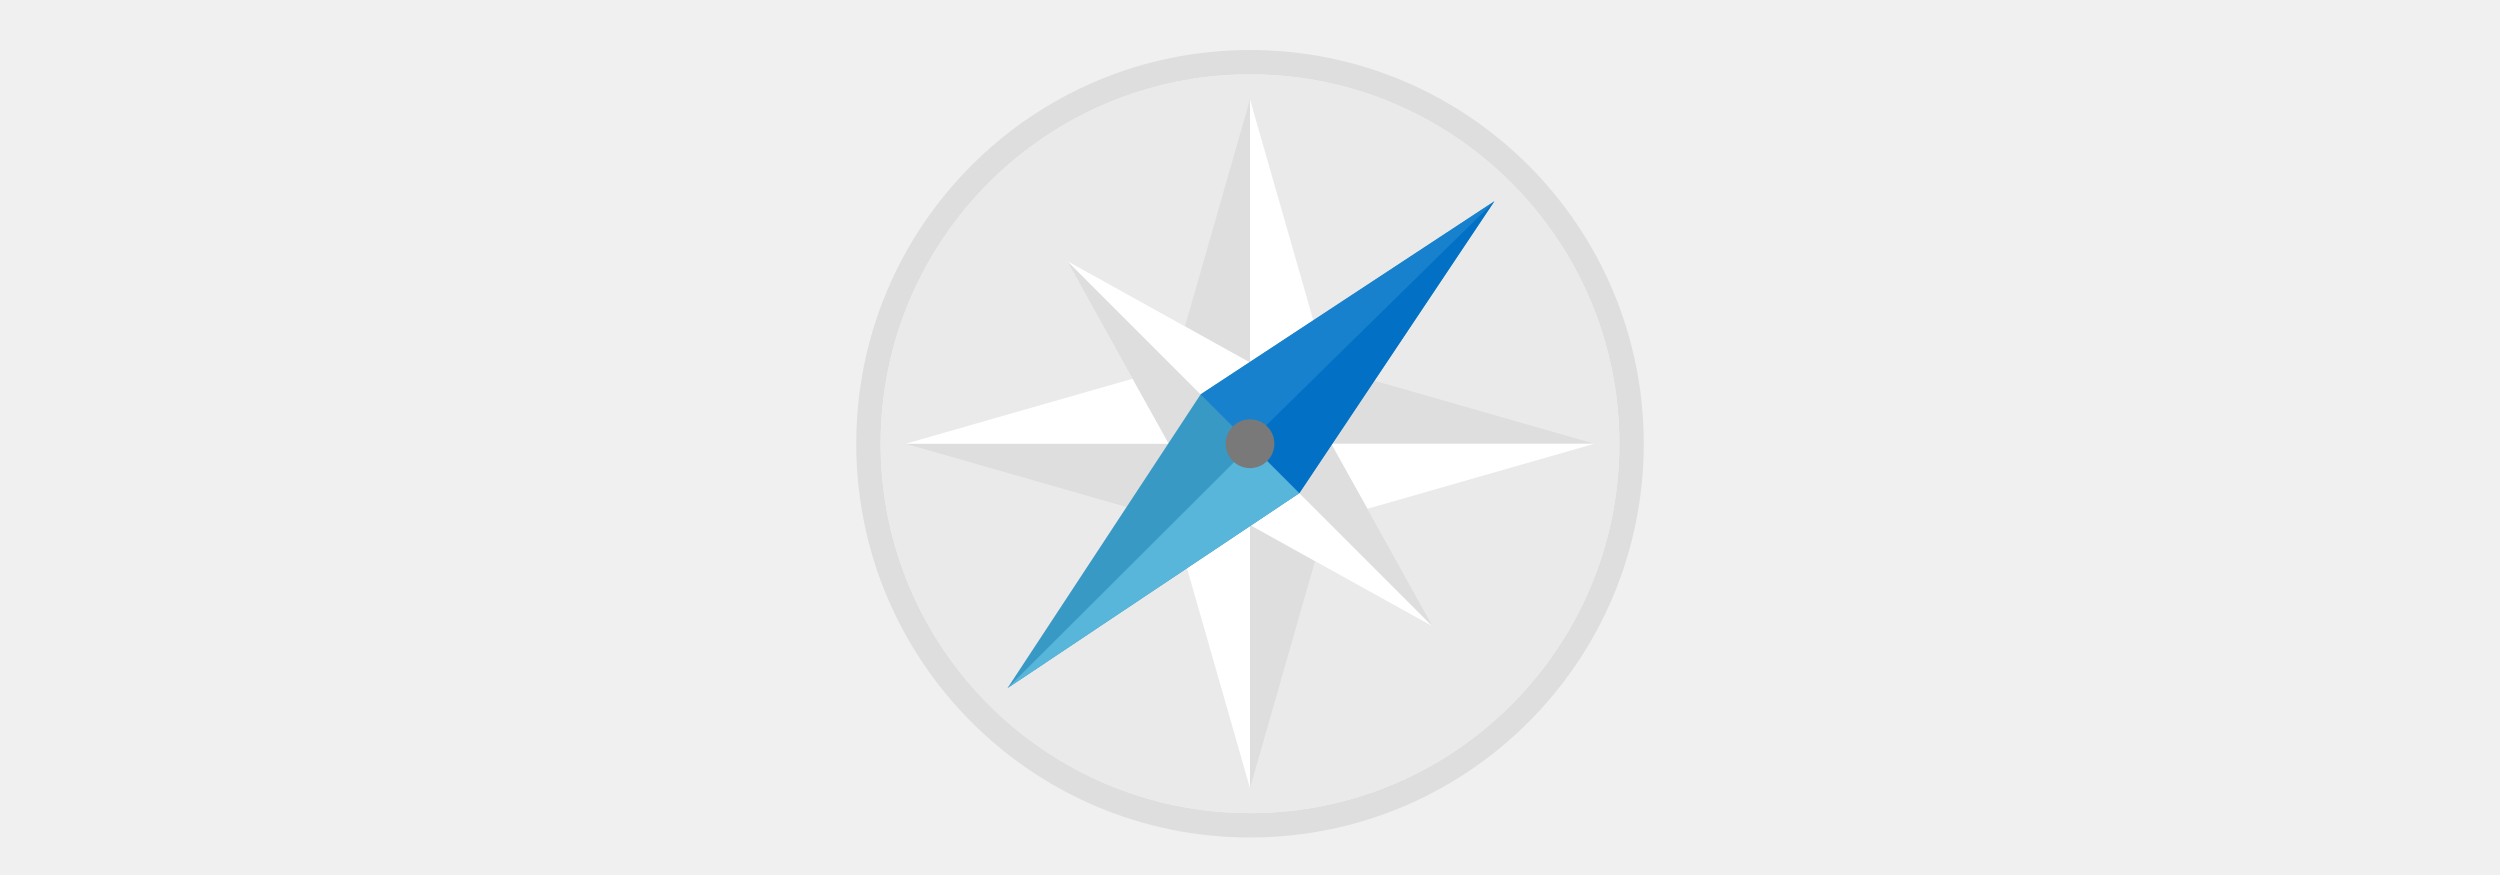
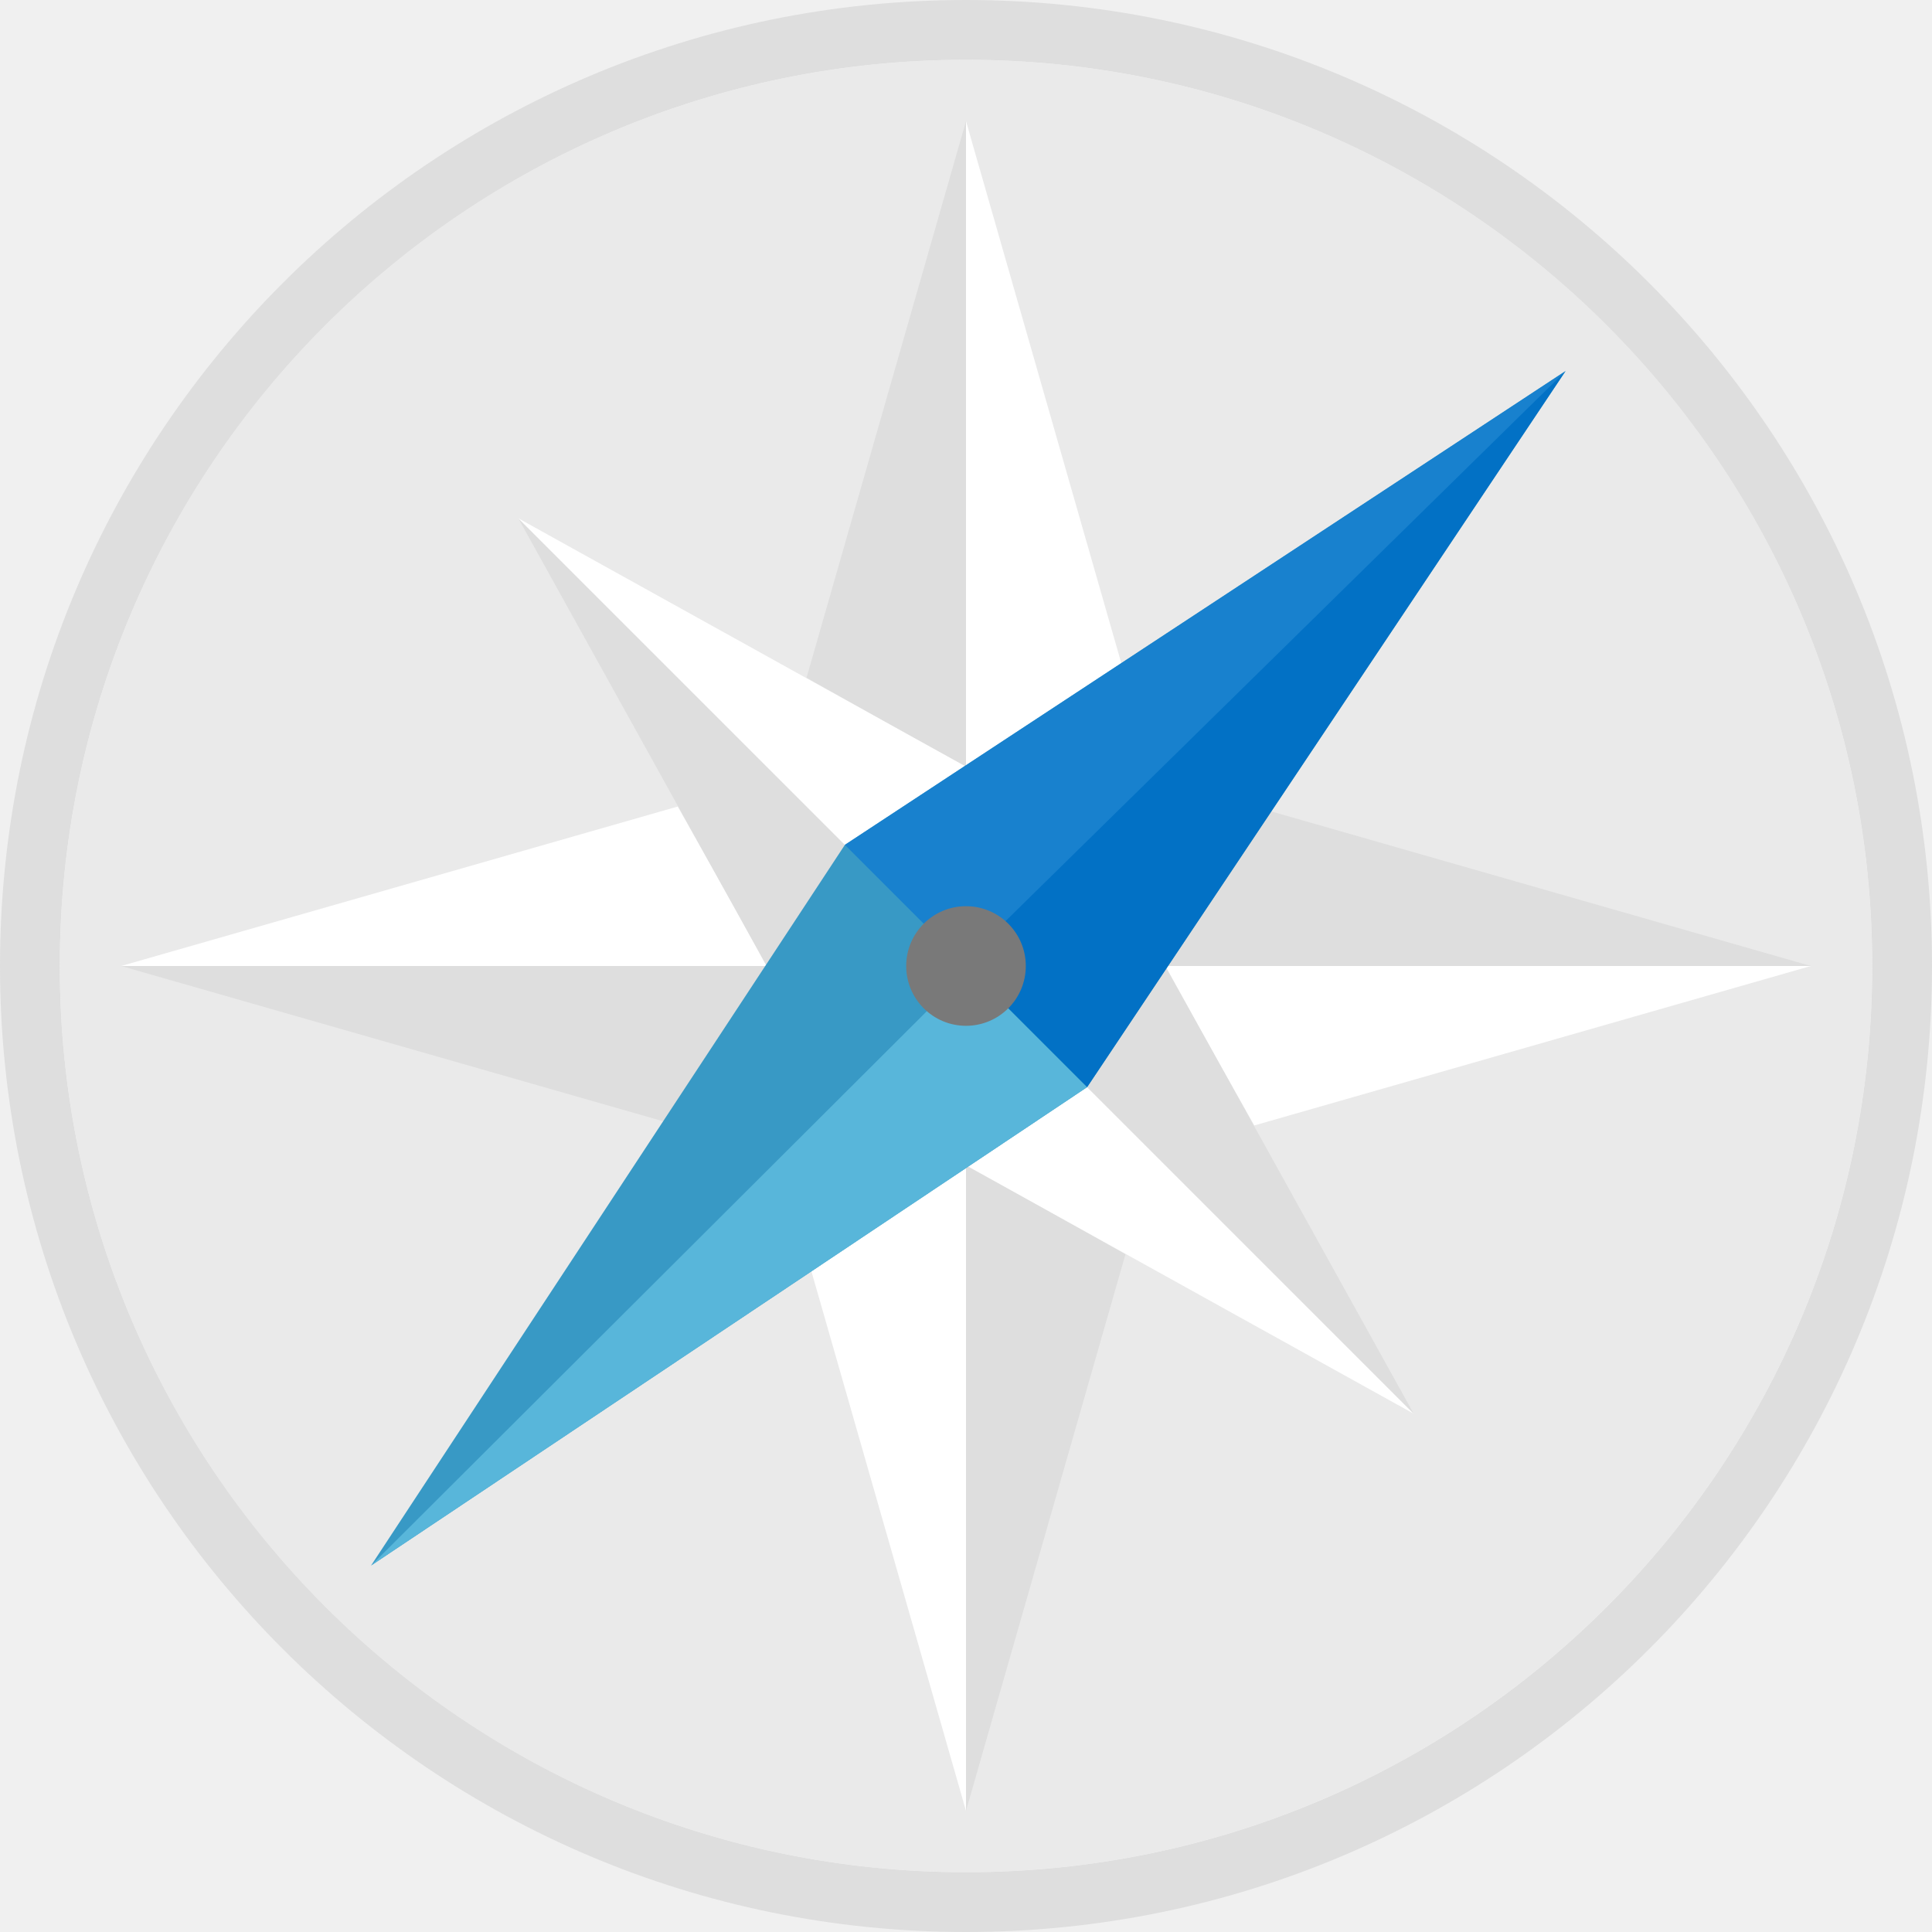
- <svg xmlns="http://www.w3.org/2000/svg" version="1.1" id="Layer_1" x="0px" y="0px" viewBox="0 0 400 140" style="enable-background:new 0 0 400 140;" xml:space="preserve">
-   <style type="text/css">
+ <svg xmlns="http://www.w3.org/2000/svg" version="1.1" id="Layer_1" x="0px" y="0px" viewBox="0 0 126 126" xml:space="preserve" width="126" height="126">
+   <defs id="defs34" />
+   <style type="text/css" id="style2">
	.st0{fill:#DEDEDE;}
	.st1{fill:#EAEAEA;}
	.st2{fill:#FFFFFF;}
	.st3{fill:#3899C5;}
	.st4{fill:#58B6DA;}
	.st5{fill:#1881CE;}
	.st6{fill:#0271C5;}
	.st7{fill:#797979;}
</style>
-   <g>
-     <path id="path9" class="st0" d="M200,8c-34.8,0-63,28.2-63,63s28.2,63,63,63s63-28.2,63-63S234.8,8,200,8z M200,130.1   c-32.6,0-59.1-26.5-59.1-59.1s26.5-59.1,59.1-59.1s59.1,26.5,59.1,59.1C259.1,103.6,232.7,130.1,200,130.1   C200,130.1,200,130.1,200,130.1z" />
-     <circle id="circle11" class="st1" cx="200" cy="71" r="59.1" />
-     <polygon id="polygon13" class="st0" points="189.6,52.2 196.7,56.2 200,58 200,55.3 200,15.9  " />
-     <polygon id="polygon15" class="st0" points="203.3,85.8 200.3,84.1 200,84 200,84.3 200,86.8 200,126.1 210.4,89.8  " />
-     <polygon id="polygon17" class="st2" points="210.4,52.2 203.3,56.2 200,58 200,55.3 200,15.9  " />
-     <polygon id="polygon19" class="st2" points="196.7,85.8 199.7,84.1 200,84 200,84.3 200,86.8 200,126.1 189.6,89.8  " />
-     <polygon id="polygon21" class="st0" points="181.2,81.4 185.2,74.3 187,71 184.3,71 144.9,71  " />
-     <polygon id="polygon23" class="st0" points="214.8,67.7 213.1,70.7 213,71 213.3,71 215.8,71 255.1,71 218.8,60.6  " />
-     <polygon id="polygon25" class="st2" points="181.2,60.6 185.2,67.7 187,71 184.3,71 144.9,71  " />
-     <polygon id="polygon27" class="st2" points="214.8,74.3 213.1,71.3 213,71 213.3,71 215.8,71 255.1,71 218.8,81.4  " />
-     <polygon id="polygon29" class="st0" points="170.8,41.8 187,71 187.2,71 200,71  " />
-     <polygon id="polygon31" class="st2" points="170.8,100.2 187,71 187.2,71 200,71  " />
-     <polygon id="polygon33" class="st0" points="170.8,100.2 200,84 200,83.8 200,71  " />
-     <polygon id="polygon35" class="st2" points="229.2,100.2 200,84 200,83.8 200,71  " />
-     <polygon id="polygon37" class="st0" points="229.2,100.2 213,71 212.8,71 200,71  " />
-     <polygon id="polygon39" class="st2" points="229.2,41.8 213,71 212.8,71 200,71  " />
-     <polygon id="polygon41" class="st0" points="229.2,41.8 200,58 200,58.2 200,71  " />
-     <polygon id="polygon43" class="st2" points="170.8,41.8 200,58 200,58.2 200,71  " />
-     <polygon id="polygon45" class="st3" points="192.1,63.1 161.2,110.1 207.9,78.9 239.1,32.2  " />
-     <polygon id="polygon47" class="st4" points="161.2,110.1 207.9,78.9 200.2,71.2  " />
-     <polygon id="polygon49" class="st5" points="239.1,32.2 192.1,63.1 200.2,71.2  " />
-     <polygon id="polygon51" class="st6" points="239.1,32.2 207.9,78.9 199.8,70.8  " />
-     <circle id="circle53" class="st7" cx="200" cy="71" r="3.9" />
+   <g id="g29" transform="translate(-137,-8)">
+     <path id="path9" class="st0" d="m 200,8 c -34.8,0 -63,28.2 -63,63 0,34.8 28.2,63 63,63 34.8,0 63,-28.2 63,-63 C 263,36.2 234.8,8 200,8 Z m 0,122.1 c -32.6,0 -59.1,-26.5 -59.1,-59.1 0,-32.6 26.5,-59.1 59.1,-59.1 32.6,0 59.1,26.5 59.1,59.1 0,32.6 -26.4,59.1 -59.1,59.1 0,0 0,0 0,0 z" style="fill:#dedede" />
+     <circle id="circle11" class="st1" cx="200" cy="71" r="59.1" style="fill:#eaeaea" />
+     <polygon id="polygon13" class="st0" points="200,58 200,55.3 200,15.9 189.6,52.2 196.7,56.2 " style="fill:#dedede" />
+     <polygon id="polygon15" class="st0" points="200,84 200,84.3 200,86.8 200,126.1 210.4,89.8 203.3,85.8 200.3,84.1 " style="fill:#dedede" />
+     <polygon id="polygon17" class="st2" points="200,58 200,55.3 200,15.9 210.4,52.2 203.3,56.2 " style="fill:#ffffff" />
+     <polygon id="polygon19" class="st2" points="200,84 200,84.3 200,86.8 200,126.1 189.6,89.8 196.7,85.8 199.7,84.1 " style="fill:#ffffff" />
+     <polygon id="polygon21" class="st0" points="187,71 184.3,71 144.9,71 181.2,81.4 185.2,74.3 " style="fill:#dedede" />
+     <polygon id="polygon23" class="st0" points="213,71 213.3,71 215.8,71 255.1,71 218.8,60.6 214.8,67.7 213.1,70.7 " style="fill:#dedede" />
+     <polygon id="polygon25" class="st2" points="187,71 184.3,71 144.9,71 181.2,60.6 185.2,67.7 " style="fill:#ffffff" />
+     <polygon id="polygon27" class="st2" points="213,71 213.3,71 215.8,71 255.1,71 218.8,81.4 214.8,74.3 213.1,71.3 " style="fill:#ffffff" />
+     <polygon id="polygon29" class="st0" points="187.2,71 200,71 170.8,41.8 187,71 " style="fill:#dedede" />
+     <polygon id="polygon31" class="st2" points="187.2,71 200,71 170.8,100.2 187,71 " style="fill:#ffffff" />
+     <polygon id="polygon33" class="st0" points="200,83.8 200,71 170.8,100.2 200,84 " style="fill:#dedede" />
+     <polygon id="polygon35" class="st2" points="200,83.8 200,71 229.2,100.2 200,84 " style="fill:#ffffff" />
+     <polygon id="polygon37" class="st0" points="212.8,71 200,71 229.2,100.2 213,71 " style="fill:#dedede" />
+     <polygon id="polygon39" class="st2" points="212.8,71 200,71 229.2,41.8 213,71 " style="fill:#ffffff" />
+     <polygon id="polygon41" class="st0" points="200,58.2 200,71 229.2,41.8 200,58 " style="fill:#dedede" />
+     <polygon id="polygon43" class="st2" points="200,58.2 200,71 170.8,41.8 200,58 " style="fill:#ffffff" />
+     <polygon id="polygon45" class="st3" points="207.9,78.9 239.1,32.2 192.1,63.1 161.2,110.1 " style="fill:#3899c5" />
+     <polygon id="polygon47" class="st4" points="200.2,71.2 161.2,110.1 207.9,78.9 " style="fill:#58b6da" />
+     <polygon id="polygon49" class="st5" points="200.2,71.2 239.1,32.2 192.1,63.1 " style="fill:#1881ce" />
+     <polygon id="polygon51" class="st6" points="199.8,70.8 239.1,32.2 207.9,78.9 " style="fill:#0271c5" />
+     <circle id="circle53" class="st7" cx="200" cy="71" r="3.9" style="fill:#797979" />
  </g>
</svg>
